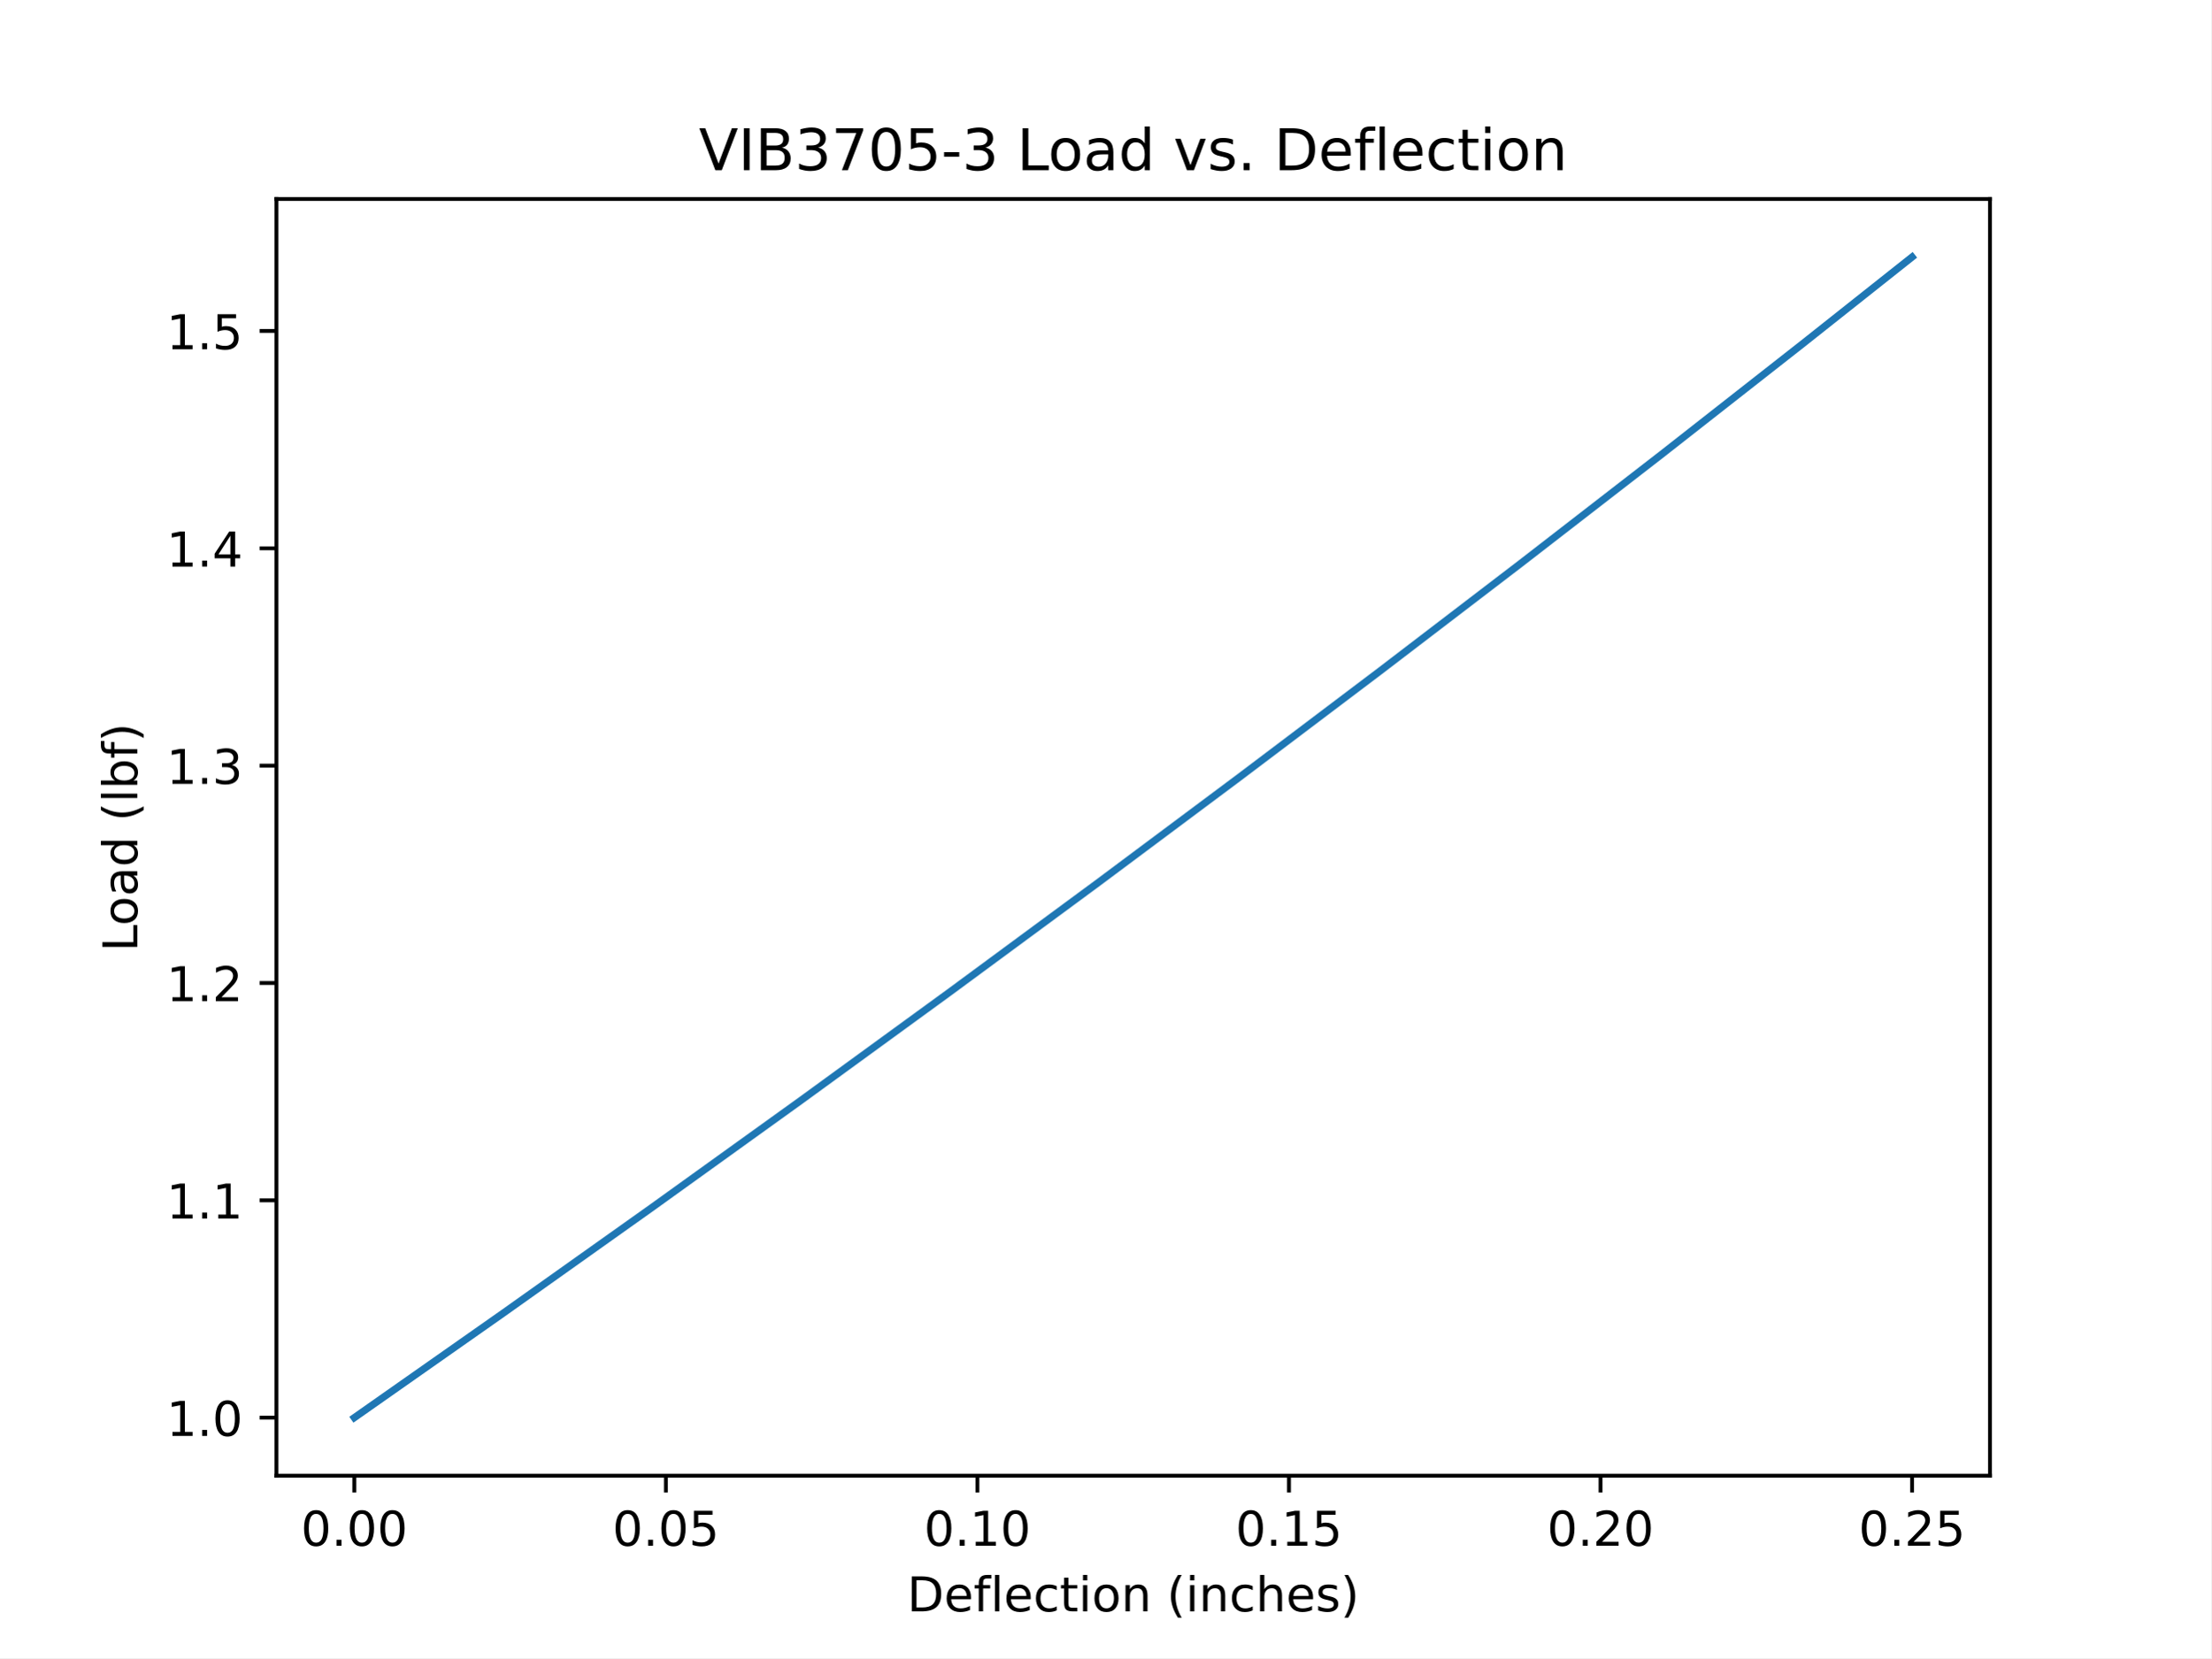
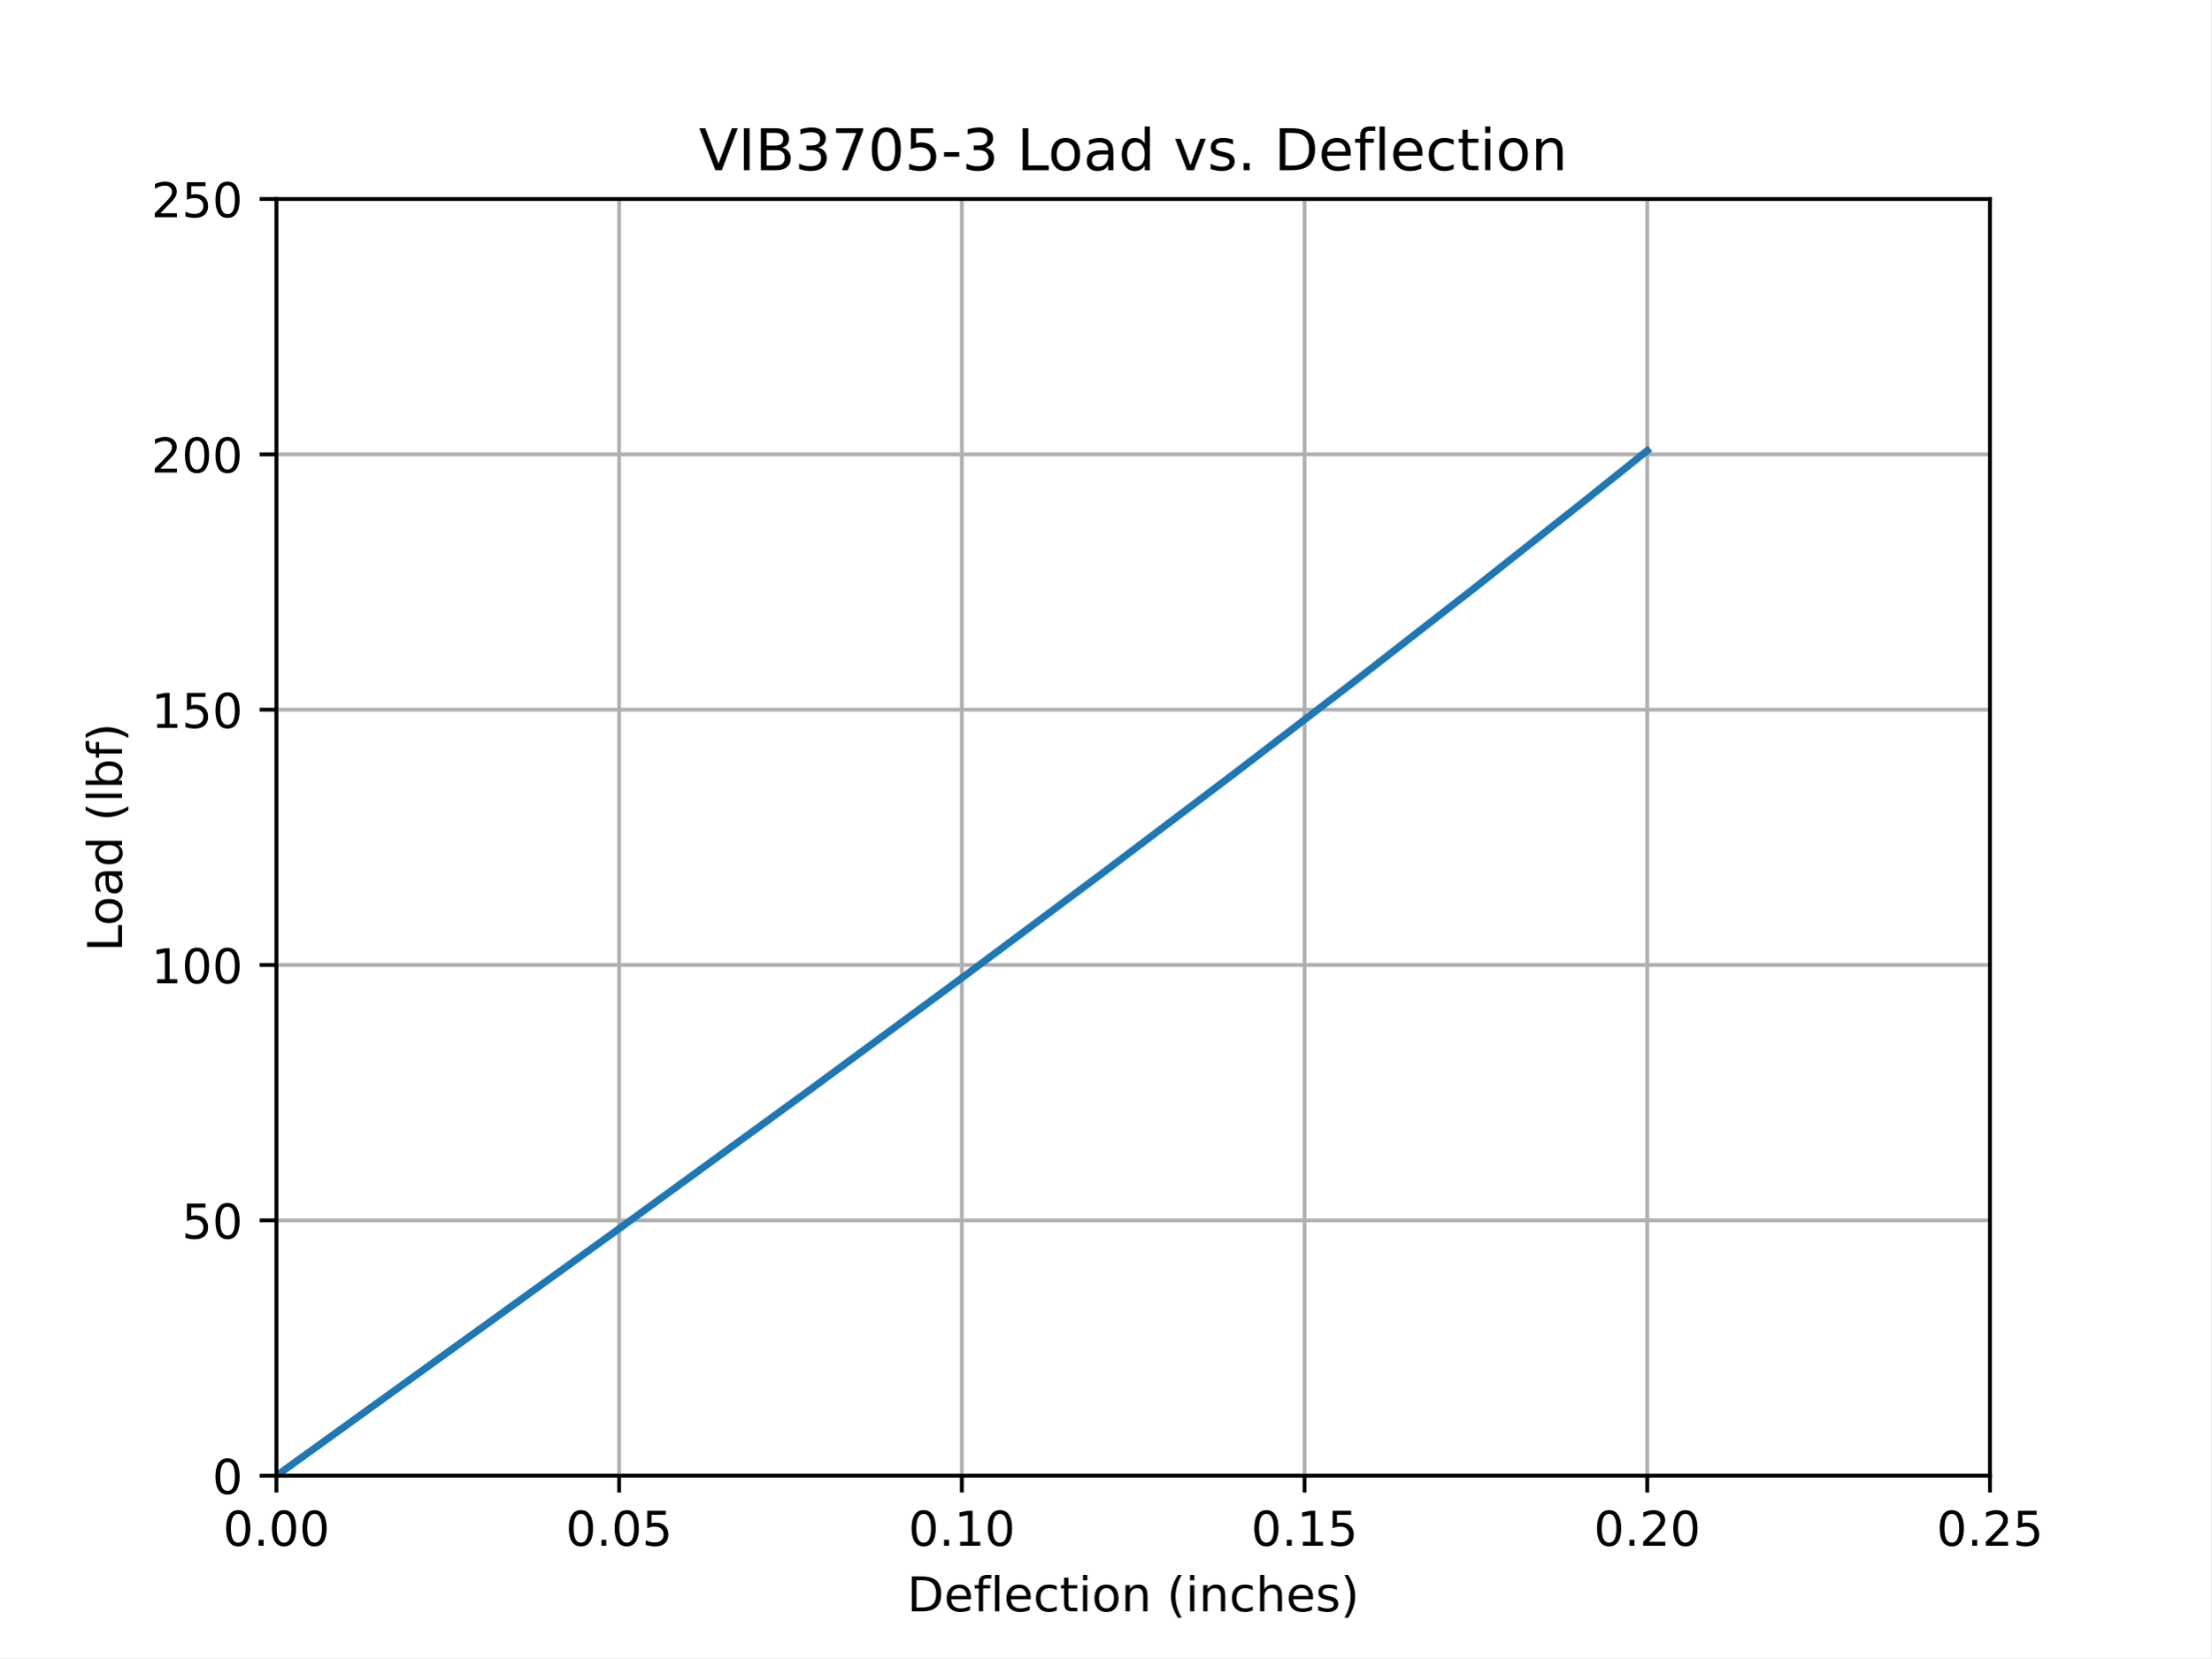
<svg xmlns="http://www.w3.org/2000/svg" xmlns:xlink="http://www.w3.org/1999/xlink" width="460.8pt" height="345.6pt" viewBox="0 0 460.8 345.6" version="1.1">
  <defs>
    <style type="text/css">*{stroke-linejoin: round; stroke-linecap: butt}</style>
  </defs>
  <g id="figure_1">
    <g id="patch_1">
      <path d="M 0 345.6  L 460.8 345.6  L 460.8 0  L 0 0  z " style="fill: #ffffff" />
    </g>
    <g id="axes_1">
      <g id="patch_2">
        <path d="M 57.6 307.584  L 414.72 307.584  L 414.72 41.472  L 57.6 41.472  z " style="fill: #ffffff" />
      </g>
      <g id="matplotlib.axis_1">
        <g id="xtick_1">
          <g id="line2d_1">
+             <path d="M 57.6 307.584  L 57.6 41.472  " clip-path="url(#p8566aaf79f)" style="fill: none; stroke: #b0b0b0; stroke-width: 0.8; stroke-linecap: square" />
+           </g>
+           <g id="line2d_2">
            <defs>
-               <path id="m007847793a" d="M 0 0  L 0 3.5  " style="stroke: #000000; stroke-width: 0.8" />
+               <path id="m48713b9671" d="M 0 0  L 0 3.5  " style="stroke: #000000; stroke-width: 0.8" />
            </defs>
            <g>
-               <use xlink:href="#m007847793a" x="73.833" y="307.584" style="stroke: #000000; stroke-width: 0.8" />
+               <use xlink:href="#m48713b9671" x="57.6" y="307.584" style="stroke: #000000; stroke-width: 0.8" />
            </g>
          </g>
          <g id="text_1">
-             <g transform="translate(62.69991 322.1824) scale(0.1 -0.1)">
+             <g transform="translate(46.46719 322.1824) scale(0.1 -0.1)">
              <defs>
                <path id="DejaVuSans-30" d="M 2034 4250  Q 1547 4250 1301 3770  Q 1056 3291 1056 2328  Q 1056 1369 1301 889  Q 1547 409 2034 409  Q 2525 409 2770 889  Q 3016 1369 3016 2328  Q 3016 3291 2770 3770  Q 2525 4250 2034 4250  z M 2034 4750  Q 2819 4750 3233 4129  Q 3647 3509 3647 2328  Q 3647 1150 3233 529  Q 2819 -91 2034 -91  Q 1250 -91 836 529  Q 422 1150 422 2328  Q 422 3509 836 4129  Q 1250 4750 2034 4750  z " transform="scale(0.015625)" />
                <path id="DejaVuSans-2e" d="M 684 794  L 1344 794  L 1344 0  L 684 0  L 684 794  z " transform="scale(0.015625)" />
              </defs>
              <use xlink:href="#DejaVuSans-30" />
              <use xlink:href="#DejaVuSans-2e" transform="translate(63.62305 0)" />
              <use xlink:href="#DejaVuSans-30" transform="translate(95.41016 0)" />
              <use xlink:href="#DejaVuSans-30" transform="translate(159.0332 0)" />
            </g>
          </g>
        </g>
        <g id="xtick_2">
-           <g id="line2d_2">
-             <g>
-               <use xlink:href="#m007847793a" x="138.764" y="307.584" style="stroke: #000000; stroke-width: 0.8" />
+           <g id="line2d_3">
+             <path d="M 129.024 307.584  L 129.024 41.472  " clip-path="url(#p8566aaf79f)" style="fill: none; stroke: #b0b0b0; stroke-width: 0.8; stroke-linecap: square" />
+           </g>
+           <g id="line2d_4">
+             <g>
+               <use xlink:href="#m48713b9671" x="129.024" y="307.584" style="stroke: #000000; stroke-width: 0.8" />
            </g>
          </g>
          <g id="text_2">
-             <g transform="translate(127.6308 322.1824) scale(0.1 -0.1)">
+             <g transform="translate(117.8912 322.1824) scale(0.1 -0.1)">
              <defs>
                <path id="DejaVuSans-35" d="M 691 4666  L 3169 4666  L 3169 4134  L 1269 4134  L 1269 2991  Q 1406 3038 1543 3061  Q 1681 3084 1819 3084  Q 2600 3084 3056 2656  Q 3513 2228 3513 1497  Q 3513 744 3044 326  Q 2575 -91 1722 -91  Q 1428 -91 1123 -41  Q 819 9 494 109  L 494 744  Q 775 591 1075 516  Q 1375 441 1709 441  Q 2250 441 2565 725  Q 2881 1009 2881 1497  Q 2881 1984 2565 2268  Q 2250 2553 1709 2553  Q 1456 2553 1204 2497  Q 953 2441 691 2322  L 691 4666  z " transform="scale(0.015625)" />
              </defs>
              <use xlink:href="#DejaVuSans-30" />
              <use xlink:href="#DejaVuSans-2e" transform="translate(63.62305 0)" />
              <use xlink:href="#DejaVuSans-30" transform="translate(95.41016 0)" />
              <use xlink:href="#DejaVuSans-35" transform="translate(159.0332 0)" />
            </g>
          </g>
        </g>
        <g id="xtick_3">
-           <g id="line2d_3">
-             <g>
-               <use xlink:href="#m007847793a" x="203.695" y="307.584" style="stroke: #000000; stroke-width: 0.8" />
+           <g id="line2d_5">
+             <path d="M 200.448 307.584  L 200.448 41.472  " clip-path="url(#p8566aaf79f)" style="fill: none; stroke: #b0b0b0; stroke-width: 0.8; stroke-linecap: square" />
+           </g>
+           <g id="line2d_6">
+             <g>
+               <use xlink:href="#m48713b9671" x="200.448" y="307.584" style="stroke: #000000; stroke-width: 0.8" />
            </g>
          </g>
          <g id="text_3">
-             <g transform="translate(192.5617 322.1824) scale(0.1 -0.1)">
+             <g transform="translate(189.3152 322.1824) scale(0.1 -0.1)">
              <defs>
                <path id="DejaVuSans-31" d="M 794 531  L 1825 531  L 1825 4091  L 703 3866  L 703 4441  L 1819 4666  L 2450 4666  L 2450 531  L 3481 531  L 3481 0  L 794 0  L 794 531  z " transform="scale(0.015625)" />
              </defs>
              <use xlink:href="#DejaVuSans-30" />
              <use xlink:href="#DejaVuSans-2e" transform="translate(63.62305 0)" />
              <use xlink:href="#DejaVuSans-31" transform="translate(95.41016 0)" />
              <use xlink:href="#DejaVuSans-30" transform="translate(159.0332 0)" />
            </g>
          </g>
        </g>
        <g id="xtick_4">
-           <g id="line2d_4">
-             <g>
-               <use xlink:href="#m007847793a" x="268.625" y="307.584" style="stroke: #000000; stroke-width: 0.8" />
+           <g id="line2d_7">
+             <path d="M 271.872 307.584  L 271.872 41.472  " clip-path="url(#p8566aaf79f)" style="fill: none; stroke: #b0b0b0; stroke-width: 0.8; stroke-linecap: square" />
+           </g>
+           <g id="line2d_8">
+             <g>
+               <use xlink:href="#m48713b9671" x="271.872" y="307.584" style="stroke: #000000; stroke-width: 0.8" />
            </g>
          </g>
          <g id="text_4">
-             <g transform="translate(257.4926 322.1824) scale(0.1 -0.1)">
+             <g transform="translate(260.7392 322.1824) scale(0.1 -0.1)">
              <use xlink:href="#DejaVuSans-30" />
              <use xlink:href="#DejaVuSans-2e" transform="translate(63.62305 0)" />
              <use xlink:href="#DejaVuSans-31" transform="translate(95.41016 0)" />
              <use xlink:href="#DejaVuSans-35" transform="translate(159.0332 0)" />
            </g>
          </g>
        </g>
        <g id="xtick_5">
-           <g id="line2d_5">
-             <g>
-               <use xlink:href="#m007847793a" x="333.556" y="307.584" style="stroke: #000000; stroke-width: 0.8" />
+           <g id="line2d_9">
+             <path d="M 343.296 307.584  L 343.296 41.472  " clip-path="url(#p8566aaf79f)" style="fill: none; stroke: #b0b0b0; stroke-width: 0.8; stroke-linecap: square" />
+           </g>
+           <g id="line2d_10">
+             <g>
+               <use xlink:href="#m48713b9671" x="343.296" y="307.584" style="stroke: #000000; stroke-width: 0.8" />
            </g>
          </g>
          <g id="text_5">
-             <g transform="translate(322.4236 322.1824) scale(0.1 -0.1)">
+             <g transform="translate(332.1632 322.1824) scale(0.1 -0.1)">
              <defs>
                <path id="DejaVuSans-32" d="M 1228 531  L 3431 531  L 3431 0  L 469 0  L 469 531  Q 828 903 1448 1529  Q 2069 2156 2228 2338  Q 2531 2678 2651 2914  Q 2772 3150 2772 3378  Q 2772 3750 2511 3984  Q 2250 4219 1831 4219  Q 1534 4219 1204 4116  Q 875 4013 500 3803  L 500 4441  Q 881 4594 1212 4672  Q 1544 4750 1819 4750  Q 2544 4750 2975 4387  Q 3406 4025 3406 3419  Q 3406 3131 3298 2873  Q 3191 2616 2906 2266  Q 2828 2175 2409 1742  Q 1991 1309 1228 531  z " transform="scale(0.015625)" />
              </defs>
              <use xlink:href="#DejaVuSans-30" />
              <use xlink:href="#DejaVuSans-2e" transform="translate(63.62305 0)" />
              <use xlink:href="#DejaVuSans-32" transform="translate(95.41016 0)" />
              <use xlink:href="#DejaVuSans-30" transform="translate(159.0332 0)" />
            </g>
          </g>
        </g>
        <g id="xtick_6">
-           <g id="line2d_6">
-             <g>
-               <use xlink:href="#m007847793a" x="398.487" y="307.584" style="stroke: #000000; stroke-width: 0.8" />
+           <g id="line2d_11">
+             <path d="M 414.72 307.584  L 414.72 41.472  " clip-path="url(#p8566aaf79f)" style="fill: none; stroke: #b0b0b0; stroke-width: 0.8; stroke-linecap: square" />
+           </g>
+           <g id="line2d_12">
+             <g>
+               <use xlink:href="#m48713b9671" x="414.72" y="307.584" style="stroke: #000000; stroke-width: 0.8" />
            </g>
          </g>
          <g id="text_6">
-             <g transform="translate(387.3545 322.1824) scale(0.1 -0.1)">
+             <g transform="translate(403.5872 322.1824) scale(0.1 -0.1)">
              <use xlink:href="#DejaVuSans-30" />
              <use xlink:href="#DejaVuSans-2e" transform="translate(63.62305 0)" />
              <use xlink:href="#DejaVuSans-32" transform="translate(95.41016 0)" />
              <use xlink:href="#DejaVuSans-35" transform="translate(159.0332 0)" />
            </g>
          </g>
        </g>
        <g id="text_7">
          <g transform="translate(189.0334 335.8606) scale(0.1 -0.1)">
            <defs>
              <path id="DejaVuSans-44" d="M 1259 4147  L 1259 519  L 2022 519  Q 2988 519 3436 956  Q 3884 1394 3884 2338  Q 3884 3275 3436 3711  Q 2988 4147 2022 4147  L 1259 4147  z M 628 4666  L 1925 4666  Q 3281 4666 3915 4102  Q 4550 3538 4550 2338  Q 4550 1131 3912 565  Q 3275 0 1925 0  L 628 0  L 628 4666  z " transform="scale(0.015625)" />
              <path id="DejaVuSans-65" d="M 3597 1894  L 3597 1613  L 953 1613  Q 991 1019 1311 708  Q 1631 397 2203 397  Q 2534 397 2845 478  Q 3156 559 3463 722  L 3463 178  Q 3153 47 2828 -22  Q 2503 -91 2169 -91  Q 1331 -91 842 396  Q 353 884 353 1716  Q 353 2575 817 3079  Q 1281 3584 2069 3584  Q 2775 3584 3186 3129  Q 3597 2675 3597 1894  z M 3022 2063  Q 3016 2534 2758 2815  Q 2500 3097 2075 3097  Q 1594 3097 1305 2825  Q 1016 2553 972 2059  L 3022 2063  z " transform="scale(0.015625)" />
              <path id="DejaVuSans-66" d="M 2375 4863  L 2375 4384  L 1825 4384  Q 1516 4384 1395 4259  Q 1275 4134 1275 3809  L 1275 3500  L 2222 3500  L 2222 3053  L 1275 3053  L 1275 0  L 697 0  L 697 3053  L 147 3053  L 147 3500  L 697 3500  L 697 3744  Q 697 4328 969 4595  Q 1241 4863 1831 4863  L 2375 4863  z " transform="scale(0.015625)" />
              <path id="DejaVuSans-6c" d="M 603 4863  L 1178 4863  L 1178 0  L 603 0  L 603 4863  z " transform="scale(0.015625)" />
              <path id="DejaVuSans-63" d="M 3122 3366  L 3122 2828  Q 2878 2963 2633 3030  Q 2388 3097 2138 3097  Q 1578 3097 1268 2742  Q 959 2388 959 1747  Q 959 1106 1268 751  Q 1578 397 2138 397  Q 2388 397 2633 464  Q 2878 531 3122 666  L 3122 134  Q 2881 22 2623 -34  Q 2366 -91 2075 -91  Q 1284 -91 818 406  Q 353 903 353 1747  Q 353 2603 823 3093  Q 1294 3584 2113 3584  Q 2378 3584 2631 3529  Q 2884 3475 3122 3366  z " transform="scale(0.015625)" />
              <path id="DejaVuSans-74" d="M 1172 4494  L 1172 3500  L 2356 3500  L 2356 3053  L 1172 3053  L 1172 1153  Q 1172 725 1289 603  Q 1406 481 1766 481  L 2356 481  L 2356 0  L 1766 0  Q 1100 0 847 248  Q 594 497 594 1153  L 594 3053  L 172 3053  L 172 3500  L 594 3500  L 594 4494  L 1172 4494  z " transform="scale(0.015625)" />
              <path id="DejaVuSans-69" d="M 603 3500  L 1178 3500  L 1178 0  L 603 0  L 603 3500  z M 603 4863  L 1178 4863  L 1178 4134  L 603 4134  L 603 4863  z " transform="scale(0.015625)" />
              <path id="DejaVuSans-6f" d="M 1959 3097  Q 1497 3097 1228 2736  Q 959 2375 959 1747  Q 959 1119 1226 758  Q 1494 397 1959 397  Q 2419 397 2687 759  Q 2956 1122 2956 1747  Q 2956 2369 2687 2733  Q 2419 3097 1959 3097  z M 1959 3584  Q 2709 3584 3137 3096  Q 3566 2609 3566 1747  Q 3566 888 3137 398  Q 2709 -91 1959 -91  Q 1206 -91 779 398  Q 353 888 353 1747  Q 353 2609 779 3096  Q 1206 3584 1959 3584  z " transform="scale(0.015625)" />
              <path id="DejaVuSans-6e" d="M 3513 2113  L 3513 0  L 2938 0  L 2938 2094  Q 2938 2591 2744 2837  Q 2550 3084 2163 3084  Q 1697 3084 1428 2787  Q 1159 2491 1159 1978  L 1159 0  L 581 0  L 581 3500  L 1159 3500  L 1159 2956  Q 1366 3272 1645 3428  Q 1925 3584 2291 3584  Q 2894 3584 3203 3211  Q 3513 2838 3513 2113  z " transform="scale(0.015625)" />
              <path id="DejaVuSans-20" transform="scale(0.015625)" />
              <path id="DejaVuSans-28" d="M 1984 4856  Q 1566 4138 1362 3434  Q 1159 2731 1159 2009  Q 1159 1288 1364 580  Q 1569 -128 1984 -844  L 1484 -844  Q 1016 -109 783 600  Q 550 1309 550 2009  Q 550 2706 781 3412  Q 1013 4119 1484 4856  L 1984 4856  z " transform="scale(0.015625)" />
              <path id="DejaVuSans-68" d="M 3513 2113  L 3513 0  L 2938 0  L 2938 2094  Q 2938 2591 2744 2837  Q 2550 3084 2163 3084  Q 1697 3084 1428 2787  Q 1159 2491 1159 1978  L 1159 0  L 581 0  L 581 4863  L 1159 4863  L 1159 2956  Q 1366 3272 1645 3428  Q 1925 3584 2291 3584  Q 2894 3584 3203 3211  Q 3513 2838 3513 2113  z " transform="scale(0.015625)" />
              <path id="DejaVuSans-73" d="M 2834 3397  L 2834 2853  Q 2591 2978 2328 3040  Q 2066 3103 1784 3103  Q 1356 3103 1142 2972  Q 928 2841 928 2578  Q 928 2378 1081 2264  Q 1234 2150 1697 2047  L 1894 2003  Q 2506 1872 2764 1633  Q 3022 1394 3022 966  Q 3022 478 2636 193  Q 2250 -91 1575 -91  Q 1294 -91 989 -36  Q 684 19 347 128  L 347 722  Q 666 556 975 473  Q 1284 391 1588 391  Q 1994 391 2212 530  Q 2431 669 2431 922  Q 2431 1156 2273 1281  Q 2116 1406 1581 1522  L 1381 1569  Q 847 1681 609 1914  Q 372 2147 372 2553  Q 372 3047 722 3315  Q 1072 3584 1716 3584  Q 2034 3584 2315 3537  Q 2597 3491 2834 3397  z " transform="scale(0.015625)" />
              <path id="DejaVuSans-29" d="M 513 4856  L 1013 4856  Q 1481 4119 1714 3412  Q 1947 2706 1947 2009  Q 1947 1309 1714 600  Q 1481 -109 1013 -844  L 513 -844  Q 928 -128 1133 580  Q 1338 1288 1338 2009  Q 1338 2731 1133 3434  Q 928 4138 513 4856  z " transform="scale(0.015625)" />
            </defs>
            <use xlink:href="#DejaVuSans-44" />
            <use xlink:href="#DejaVuSans-65" transform="translate(77.00195 0)" />
            <use xlink:href="#DejaVuSans-66" transform="translate(138.5254 0)" />
            <use xlink:href="#DejaVuSans-6c" transform="translate(173.7305 0)" />
            <use xlink:href="#DejaVuSans-65" transform="translate(201.5137 0)" />
            <use xlink:href="#DejaVuSans-63" transform="translate(263.0371 0)" />
            <use xlink:href="#DejaVuSans-74" transform="translate(318.0176 0)" />
            <use xlink:href="#DejaVuSans-69" transform="translate(357.2266 0)" />
            <use xlink:href="#DejaVuSans-6f" transform="translate(385.0098 0)" />
            <use xlink:href="#DejaVuSans-6e" transform="translate(446.1914 0)" />
            <use xlink:href="#DejaVuSans-20" transform="translate(509.5703 0)" />
            <use xlink:href="#DejaVuSans-28" transform="translate(541.3574 0)" />
            <use xlink:href="#DejaVuSans-69" transform="translate(580.3711 0)" />
            <use xlink:href="#DejaVuSans-6e" transform="translate(608.1543 0)" />
            <use xlink:href="#DejaVuSans-63" transform="translate(671.5332 0)" />
            <use xlink:href="#DejaVuSans-68" transform="translate(726.5137 0)" />
            <use xlink:href="#DejaVuSans-65" transform="translate(789.8926 0)" />
            <use xlink:href="#DejaVuSans-73" transform="translate(851.416 0)" />
            <use xlink:href="#DejaVuSans-29" transform="translate(903.5156 0)" />
          </g>
        </g>
      </g>
      <g id="matplotlib.axis_2">
        <g id="ytick_1">
-           <g id="line2d_7">
+           <g id="line2d_13">
+             <path d="M 57.6 307.584  L 414.72 307.584  " clip-path="url(#p8566aaf79f)" style="fill: none; stroke: #b0b0b0; stroke-width: 0.8; stroke-linecap: square" />
+           </g>
+           <g id="line2d_14">
            <defs>
-               <path id="m91a6202772" d="M 0 0  L -3.5 0  " style="stroke: #000000; stroke-width: 0.8" />
+               <path id="m5a37981559" d="M 0 0  L -3.5 0  " style="stroke: #000000; stroke-width: 0.8" />
            </defs>
            <g>
-               <use xlink:href="#m91a6202772" x="57.6" y="295.488" style="stroke: #000000; stroke-width: 0.8" />
+               <use xlink:href="#m5a37981559" x="57.6" y="307.584" style="stroke: #000000; stroke-width: 0.8" />
            </g>
          </g>
          <g id="text_8">
-             <g transform="translate(34.69687 299.2872) scale(0.1 -0.1)">
+             <g transform="translate(44.2375 311.3832) scale(0.1 -0.1)">
+               <use xlink:href="#DejaVuSans-30" />
+             </g>
+           </g>
+         </g>
+         <g id="ytick_2">
+           <g id="line2d_15">
+             <path d="M 57.6 254.362  L 414.72 254.362  " clip-path="url(#p8566aaf79f)" style="fill: none; stroke: #b0b0b0; stroke-width: 0.8; stroke-linecap: square" />
+           </g>
+           <g id="line2d_16">
+             <g>
+               <use xlink:href="#m5a37981559" x="57.6" y="254.362" style="stroke: #000000; stroke-width: 0.8" />
+             </g>
+           </g>
+           <g id="text_9">
+             <g transform="translate(37.875 258.1608) scale(0.1 -0.1)">
+               <use xlink:href="#DejaVuSans-35" />
+               <use xlink:href="#DejaVuSans-30" transform="translate(63.62305 0)" />
+             </g>
+           </g>
+         </g>
+         <g id="ytick_3">
+           <g id="line2d_17">
+             <path d="M 57.6 201.139  L 414.72 201.139  " clip-path="url(#p8566aaf79f)" style="fill: none; stroke: #b0b0b0; stroke-width: 0.8; stroke-linecap: square" />
+           </g>
+           <g id="line2d_18">
+             <g>
+               <use xlink:href="#m5a37981559" x="57.6" y="201.139" style="stroke: #000000; stroke-width: 0.8" />
+             </g>
+           </g>
+           <g id="text_10">
+             <g transform="translate(31.5125 204.9384) scale(0.1 -0.1)">
              <use xlink:href="#DejaVuSans-31" />
-               <use xlink:href="#DejaVuSans-2e" transform="translate(63.62305 0)" />
-               <use xlink:href="#DejaVuSans-30" transform="translate(95.41016 0)" />
-             </g>
-           </g>
-         </g>
-         <g id="ytick_2">
-           <g id="line2d_8">
-             <g>
-               <use xlink:href="#m91a6202772" x="57.6" y="250.187" style="stroke: #000000; stroke-width: 0.8" />
-             </g>
-           </g>
-           <g id="text_9">
-             <g transform="translate(34.69687 253.986) scale(0.1 -0.1)">
+               <use xlink:href="#DejaVuSans-30" transform="translate(63.62305 0)" />
+               <use xlink:href="#DejaVuSans-30" transform="translate(127.2461 0)" />
+             </g>
+           </g>
+         </g>
+         <g id="ytick_4">
+           <g id="line2d_19">
+             <path d="M 57.6 147.917  L 414.72 147.917  " clip-path="url(#p8566aaf79f)" style="fill: none; stroke: #b0b0b0; stroke-width: 0.8; stroke-linecap: square" />
+           </g>
+           <g id="line2d_20">
+             <g>
+               <use xlink:href="#m5a37981559" x="57.6" y="147.917" style="stroke: #000000; stroke-width: 0.8" />
+             </g>
+           </g>
+           <g id="text_11">
+             <g transform="translate(31.5125 151.716) scale(0.1 -0.1)">
              <use xlink:href="#DejaVuSans-31" />
-               <use xlink:href="#DejaVuSans-2e" transform="translate(63.62305 0)" />
-               <use xlink:href="#DejaVuSans-31" transform="translate(95.41016 0)" />
-             </g>
-           </g>
-         </g>
-         <g id="ytick_3">
-           <g id="line2d_9">
-             <g>
-               <use xlink:href="#m91a6202772" x="57.6" y="204.886" style="stroke: #000000; stroke-width: 0.8" />
-             </g>
-           </g>
-           <g id="text_10">
-             <g transform="translate(34.69687 208.6848) scale(0.1 -0.1)">
-               <use xlink:href="#DejaVuSans-31" />
-               <use xlink:href="#DejaVuSans-2e" transform="translate(63.62305 0)" />
-               <use xlink:href="#DejaVuSans-32" transform="translate(95.41016 0)" />
-             </g>
-           </g>
-         </g>
-         <g id="ytick_4">
-           <g id="line2d_10">
-             <g>
-               <use xlink:href="#m91a6202772" x="57.6" y="159.584" style="stroke: #000000; stroke-width: 0.8" />
-             </g>
-           </g>
-           <g id="text_11">
-             <g transform="translate(34.69687 163.3836) scale(0.1 -0.1)">
-               <defs>
-                 <path id="DejaVuSans-33" d="M 2597 2516  Q 3050 2419 3304 2112  Q 3559 1806 3559 1356  Q 3559 666 3084 287  Q 2609 -91 1734 -91  Q 1441 -91 1130 -33  Q 819 25 488 141  L 488 750  Q 750 597 1062 519  Q 1375 441 1716 441  Q 2309 441 2620 675  Q 2931 909 2931 1356  Q 2931 1769 2642 2001  Q 2353 2234 1838 2234  L 1294 2234  L 1294 2753  L 1863 2753  Q 2328 2753 2575 2939  Q 2822 3125 2822 3475  Q 2822 3834 2567 4026  Q 2313 4219 1838 4219  Q 1578 4219 1281 4162  Q 984 4106 628 3988  L 628 4550  Q 988 4650 1302 4700  Q 1616 4750 1894 4750  Q 2613 4750 3031 4423  Q 3450 4097 3450 3541  Q 3450 3153 3228 2886  Q 3006 2619 2597 2516  z " transform="scale(0.015625)" />
-               </defs>
-               <use xlink:href="#DejaVuSans-31" />
-               <use xlink:href="#DejaVuSans-2e" transform="translate(63.62305 0)" />
-               <use xlink:href="#DejaVuSans-33" transform="translate(95.41016 0)" />
+               <use xlink:href="#DejaVuSans-35" transform="translate(63.62305 0)" />
+               <use xlink:href="#DejaVuSans-30" transform="translate(127.2461 0)" />
            </g>
          </g>
        </g>
        <g id="ytick_5">
-           <g id="line2d_11">
-             <g>
-               <use xlink:href="#m91a6202772" x="57.6" y="114.283" style="stroke: #000000; stroke-width: 0.8" />
+           <g id="line2d_21">
+             <path d="M 57.6 94.694  L 414.72 94.694  " clip-path="url(#p8566aaf79f)" style="fill: none; stroke: #b0b0b0; stroke-width: 0.8; stroke-linecap: square" />
+           </g>
+           <g id="line2d_22">
+             <g>
+               <use xlink:href="#m5a37981559" x="57.6" y="94.694" style="stroke: #000000; stroke-width: 0.8" />
            </g>
          </g>
          <g id="text_12">
-             <g transform="translate(34.69687 118.0824) scale(0.1 -0.1)">
-               <defs>
-                 <path id="DejaVuSans-34" d="M 2419 4116  L 825 1625  L 2419 1625  L 2419 4116  z M 2253 4666  L 3047 4666  L 3047 1625  L 3713 1625  L 3713 1100  L 3047 1100  L 3047 0  L 2419 0  L 2419 1100  L 313 1100  L 313 1709  L 2253 4666  z " transform="scale(0.015625)" />
-               </defs>
-               <use xlink:href="#DejaVuSans-31" />
-               <use xlink:href="#DejaVuSans-2e" transform="translate(63.62305 0)" />
-               <use xlink:href="#DejaVuSans-34" transform="translate(95.41016 0)" />
+             <g transform="translate(31.5125 98.49362) scale(0.1 -0.1)">
+               <use xlink:href="#DejaVuSans-32" />
+               <use xlink:href="#DejaVuSans-30" transform="translate(63.62305 0)" />
+               <use xlink:href="#DejaVuSans-30" transform="translate(127.2461 0)" />
            </g>
          </g>
        </g>
        <g id="ytick_6">
-           <g id="line2d_12">
-             <g>
-               <use xlink:href="#m91a6202772" x="57.6" y="68.982" style="stroke: #000000; stroke-width: 0.8" />
+           <g id="line2d_23">
+             <path d="M 57.6 41.472  L 414.72 41.472  " clip-path="url(#p8566aaf79f)" style="fill: none; stroke: #b0b0b0; stroke-width: 0.8; stroke-linecap: square" />
+           </g>
+           <g id="line2d_24">
+             <g>
+               <use xlink:href="#m5a37981559" x="57.6" y="41.472" style="stroke: #000000; stroke-width: 0.8" />
            </g>
          </g>
          <g id="text_13">
-             <g transform="translate(34.69687 72.78115) scale(0.1 -0.1)">
-               <use xlink:href="#DejaVuSans-31" />
-               <use xlink:href="#DejaVuSans-2e" transform="translate(63.62305 0)" />
-               <use xlink:href="#DejaVuSans-35" transform="translate(95.41016 0)" />
+             <g transform="translate(31.5125 45.27122) scale(0.1 -0.1)">
+               <use xlink:href="#DejaVuSans-32" />
+               <use xlink:href="#DejaVuSans-35" transform="translate(63.62305 0)" />
+               <use xlink:href="#DejaVuSans-30" transform="translate(127.2461 0)" />
            </g>
          </g>
        </g>
        <g id="text_14">
-           <g transform="translate(28.61719 198.3382) rotate(-90) scale(0.1 -0.1)">
+           <g transform="translate(25.43281 198.3382) rotate(-90) scale(0.1 -0.1)">
            <defs>
              <path id="DejaVuSans-4c" d="M 628 4666  L 1259 4666  L 1259 531  L 3531 531  L 3531 0  L 628 0  L 628 4666  z " transform="scale(0.015625)" />
              <path id="DejaVuSans-61" d="M 2194 1759  Q 1497 1759 1228 1600  Q 959 1441 959 1056  Q 959 750 1161 570  Q 1363 391 1709 391  Q 2188 391 2477 730  Q 2766 1069 2766 1631  L 2766 1759  L 2194 1759  z M 3341 1997  L 3341 0  L 2766 0  L 2766 531  Q 2569 213 2275 61  Q 1981 -91 1556 -91  Q 1019 -91 701 211  Q 384 513 384 1019  Q 384 1609 779 1909  Q 1175 2209 1959 2209  L 2766 2209  L 2766 2266  Q 2766 2663 2505 2880  Q 2244 3097 1772 3097  Q 1472 3097 1187 3025  Q 903 2953 641 2809  L 641 3341  Q 956 3463 1253 3523  Q 1550 3584 1831 3584  Q 2591 3584 2966 3190  Q 3341 2797 3341 1997  z " transform="scale(0.015625)" />
              <path id="DejaVuSans-64" d="M 2906 2969  L 2906 4863  L 3481 4863  L 3481 0  L 2906 0  L 2906 525  Q 2725 213 2448 61  Q 2172 -91 1784 -91  Q 1150 -91 751 415  Q 353 922 353 1747  Q 353 2572 751 3078  Q 1150 3584 1784 3584  Q 2172 3584 2448 3432  Q 2725 3281 2906 2969  z M 947 1747  Q 947 1113 1208 752  Q 1469 391 1925 391  Q 2381 391 2643 752  Q 2906 1113 2906 1747  Q 2906 2381 2643 2742  Q 2381 3103 1925 3103  Q 1469 3103 1208 2742  Q 947 2381 947 1747  z " transform="scale(0.015625)" />
              <path id="DejaVuSans-62" d="M 3116 1747  Q 3116 2381 2855 2742  Q 2594 3103 2138 3103  Q 1681 3103 1420 2742  Q 1159 2381 1159 1747  Q 1159 1113 1420 752  Q 1681 391 2138 391  Q 2594 391 2855 752  Q 3116 1113 3116 1747  z M 1159 2969  Q 1341 3281 1617 3432  Q 1894 3584 2278 3584  Q 2916 3584 3314 3078  Q 3713 2572 3713 1747  Q 3713 922 3314 415  Q 2916 -91 2278 -91  Q 1894 -91 1617 61  Q 1341 213 1159 525  L 1159 0  L 581 0  L 581 4863  L 1159 4863  L 1159 2969  z " transform="scale(0.015625)" />
            </defs>
            <use xlink:href="#DejaVuSans-4c" />
            <use xlink:href="#DejaVuSans-6f" transform="translate(53.96289 0)" />
            <use xlink:href="#DejaVuSans-61" transform="translate(115.1445 0)" />
            <use xlink:href="#DejaVuSans-64" transform="translate(176.4238 0)" />
            <use xlink:href="#DejaVuSans-20" transform="translate(239.9004 0)" />
            <use xlink:href="#DejaVuSans-28" transform="translate(271.6875 0)" />
            <use xlink:href="#DejaVuSans-6c" transform="translate(310.7012 0)" />
            <use xlink:href="#DejaVuSans-62" transform="translate(338.4844 0)" />
            <use xlink:href="#DejaVuSans-66" transform="translate(401.9609 0)" />
            <use xlink:href="#DejaVuSans-29" transform="translate(437.166 0)" />
          </g>
        </g>
      </g>
-       <g id="line2d_13">
-         <path d="M 73.833 295.488  L 104.83 273.732  L 135.827 251.711  L 166.824 229.42  L 197.821 206.851  L 228.819 183.998  L 258.184 162.08  L 287.55 139.895  L 316.916 117.437  L 346.282 94.7  L 375.647 71.677  L 398.487 53.568  L 398.487 53.568  " clip-path="url(#p830e95b76b)" style="fill: none; stroke: #1f77b4; stroke-width: 1.5; stroke-linecap: square" />
+       <g id="line2d_25">
+         <path d="M 57.6 307.584  L 129.383 255.836  L 168.146 227.617  L 201.166 203.306  L 229.879 181.9  L 257.157 161.286  L 282.998 141.469  L 307.405 122.461  L 330.375 104.284  L 343.296 93.928  L 343.296 93.928  " clip-path="url(#p8566aaf79f)" style="fill: none; stroke: #1f77b4; stroke-width: 1.5; stroke-linecap: square" />
      </g>
      <g id="patch_3">
        <path d="M 57.6 307.584  L 57.6 41.472  " style="fill: none; stroke: #000000; stroke-width: 0.8; stroke-linejoin: miter; stroke-linecap: square" />
      </g>
      <g id="patch_4">
        <path d="M 414.72 307.584  L 414.72 41.472  " style="fill: none; stroke: #000000; stroke-width: 0.8; stroke-linejoin: miter; stroke-linecap: square" />
      </g>
      <g id="patch_5">
        <path d="M 57.6 307.584  L 414.72 307.584  " style="fill: none; stroke: #000000; stroke-width: 0.8; stroke-linejoin: miter; stroke-linecap: square" />
      </g>
      <g id="patch_6">
        <path d="M 57.6 41.472  L 414.72 41.472  " style="fill: none; stroke: #000000; stroke-width: 0.8; stroke-linejoin: miter; stroke-linecap: square" />
      </g>
      <g id="text_15">
        <g transform="translate(145.6425 35.472) scale(0.12 -0.12)">
          <defs>
            <path id="DejaVuSans-56" d="M 1831 0  L 50 4666  L 709 4666  L 2188 738  L 3669 4666  L 4325 4666  L 2547 0  L 1831 0  z " transform="scale(0.015625)" />
            <path id="DejaVuSans-49" d="M 628 4666  L 1259 4666  L 1259 0  L 628 0  L 628 4666  z " transform="scale(0.015625)" />
            <path id="DejaVuSans-42" d="M 1259 2228  L 1259 519  L 2272 519  Q 2781 519 3026 730  Q 3272 941 3272 1375  Q 3272 1813 3026 2020  Q 2781 2228 2272 2228  L 1259 2228  z M 1259 4147  L 1259 2741  L 2194 2741  Q 2656 2741 2882 2914  Q 3109 3088 3109 3444  Q 3109 3797 2882 3972  Q 2656 4147 2194 4147  L 1259 4147  z M 628 4666  L 2241 4666  Q 2963 4666 3353 4366  Q 3744 4066 3744 3513  Q 3744 3084 3544 2831  Q 3344 2578 2956 2516  Q 3422 2416 3680 2098  Q 3938 1781 3938 1306  Q 3938 681 3513 340  Q 3088 0 2303 0  L 628 0  L 628 4666  z " transform="scale(0.015625)" />
+             <path id="DejaVuSans-33" d="M 2597 2516  Q 3050 2419 3304 2112  Q 3559 1806 3559 1356  Q 3559 666 3084 287  Q 2609 -91 1734 -91  Q 1441 -91 1130 -33  Q 819 25 488 141  L 488 750  Q 750 597 1062 519  Q 1375 441 1716 441  Q 2309 441 2620 675  Q 2931 909 2931 1356  Q 2931 1769 2642 2001  Q 2353 2234 1838 2234  L 1294 2234  L 1294 2753  L 1863 2753  Q 2328 2753 2575 2939  Q 2822 3125 2822 3475  Q 2822 3834 2567 4026  Q 2313 4219 1838 4219  Q 1578 4219 1281 4162  Q 984 4106 628 3988  L 628 4550  Q 988 4650 1302 4700  Q 1616 4750 1894 4750  Q 2613 4750 3031 4423  Q 3450 4097 3450 3541  Q 3450 3153 3228 2886  Q 3006 2619 2597 2516  z " transform="scale(0.015625)" />
            <path id="DejaVuSans-37" d="M 525 4666  L 3525 4666  L 3525 4397  L 1831 0  L 1172 0  L 2766 4134  L 525 4134  L 525 4666  z " transform="scale(0.015625)" />
            <path id="DejaVuSans-2d" d="M 313 2009  L 1997 2009  L 1997 1497  L 313 1497  L 313 2009  z " transform="scale(0.015625)" />
            <path id="DejaVuSans-76" d="M 191 3500  L 800 3500  L 1894 563  L 2988 3500  L 3597 3500  L 2284 0  L 1503 0  L 191 3500  z " transform="scale(0.015625)" />
          </defs>
          <use xlink:href="#DejaVuSans-56" />
          <use xlink:href="#DejaVuSans-49" transform="translate(68.4082 0)" />
          <use xlink:href="#DejaVuSans-42" transform="translate(97.90039 0)" />
          <use xlink:href="#DejaVuSans-33" transform="translate(166.5039 0)" />
          <use xlink:href="#DejaVuSans-37" transform="translate(230.127 0)" />
          <use xlink:href="#DejaVuSans-30" transform="translate(293.75 0)" />
          <use xlink:href="#DejaVuSans-35" transform="translate(357.373 0)" />
          <use xlink:href="#DejaVuSans-2d" transform="translate(420.9961 0)" />
          <use xlink:href="#DejaVuSans-33" transform="translate(457.0801 0)" />
          <use xlink:href="#DejaVuSans-20" transform="translate(520.7031 0)" />
          <use xlink:href="#DejaVuSans-4c" transform="translate(552.4902 0)" />
          <use xlink:href="#DejaVuSans-6f" transform="translate(606.4531 0)" />
          <use xlink:href="#DejaVuSans-61" transform="translate(667.6348 0)" />
          <use xlink:href="#DejaVuSans-64" transform="translate(728.9141 0)" />
          <use xlink:href="#DejaVuSans-20" transform="translate(792.3906 0)" />
          <use xlink:href="#DejaVuSans-76" transform="translate(824.1777 0)" />
          <use xlink:href="#DejaVuSans-73" transform="translate(883.3574 0)" />
          <use xlink:href="#DejaVuSans-2e" transform="translate(935.457 0)" />
          <use xlink:href="#DejaVuSans-20" transform="translate(967.2441 0)" />
          <use xlink:href="#DejaVuSans-44" transform="translate(999.0312 0)" />
          <use xlink:href="#DejaVuSans-65" transform="translate(1076.033 0)" />
          <use xlink:href="#DejaVuSans-66" transform="translate(1137.557 0)" />
          <use xlink:href="#DejaVuSans-6c" transform="translate(1172.762 0)" />
          <use xlink:href="#DejaVuSans-65" transform="translate(1200.545 0)" />
          <use xlink:href="#DejaVuSans-63" transform="translate(1262.068 0)" />
          <use xlink:href="#DejaVuSans-74" transform="translate(1317.049 0)" />
          <use xlink:href="#DejaVuSans-69" transform="translate(1356.258 0)" />
          <use xlink:href="#DejaVuSans-6f" transform="translate(1384.041 0)" />
          <use xlink:href="#DejaVuSans-6e" transform="translate(1445.223 0)" />
        </g>
      </g>
    </g>
  </g>
  <defs>
-     <clipPath id="p830e95b76b">
+     <clipPath id="p8566aaf79f">
      <rect x="57.6" y="41.472" width="357.12" height="266.112" />
    </clipPath>
  </defs>
</svg>
